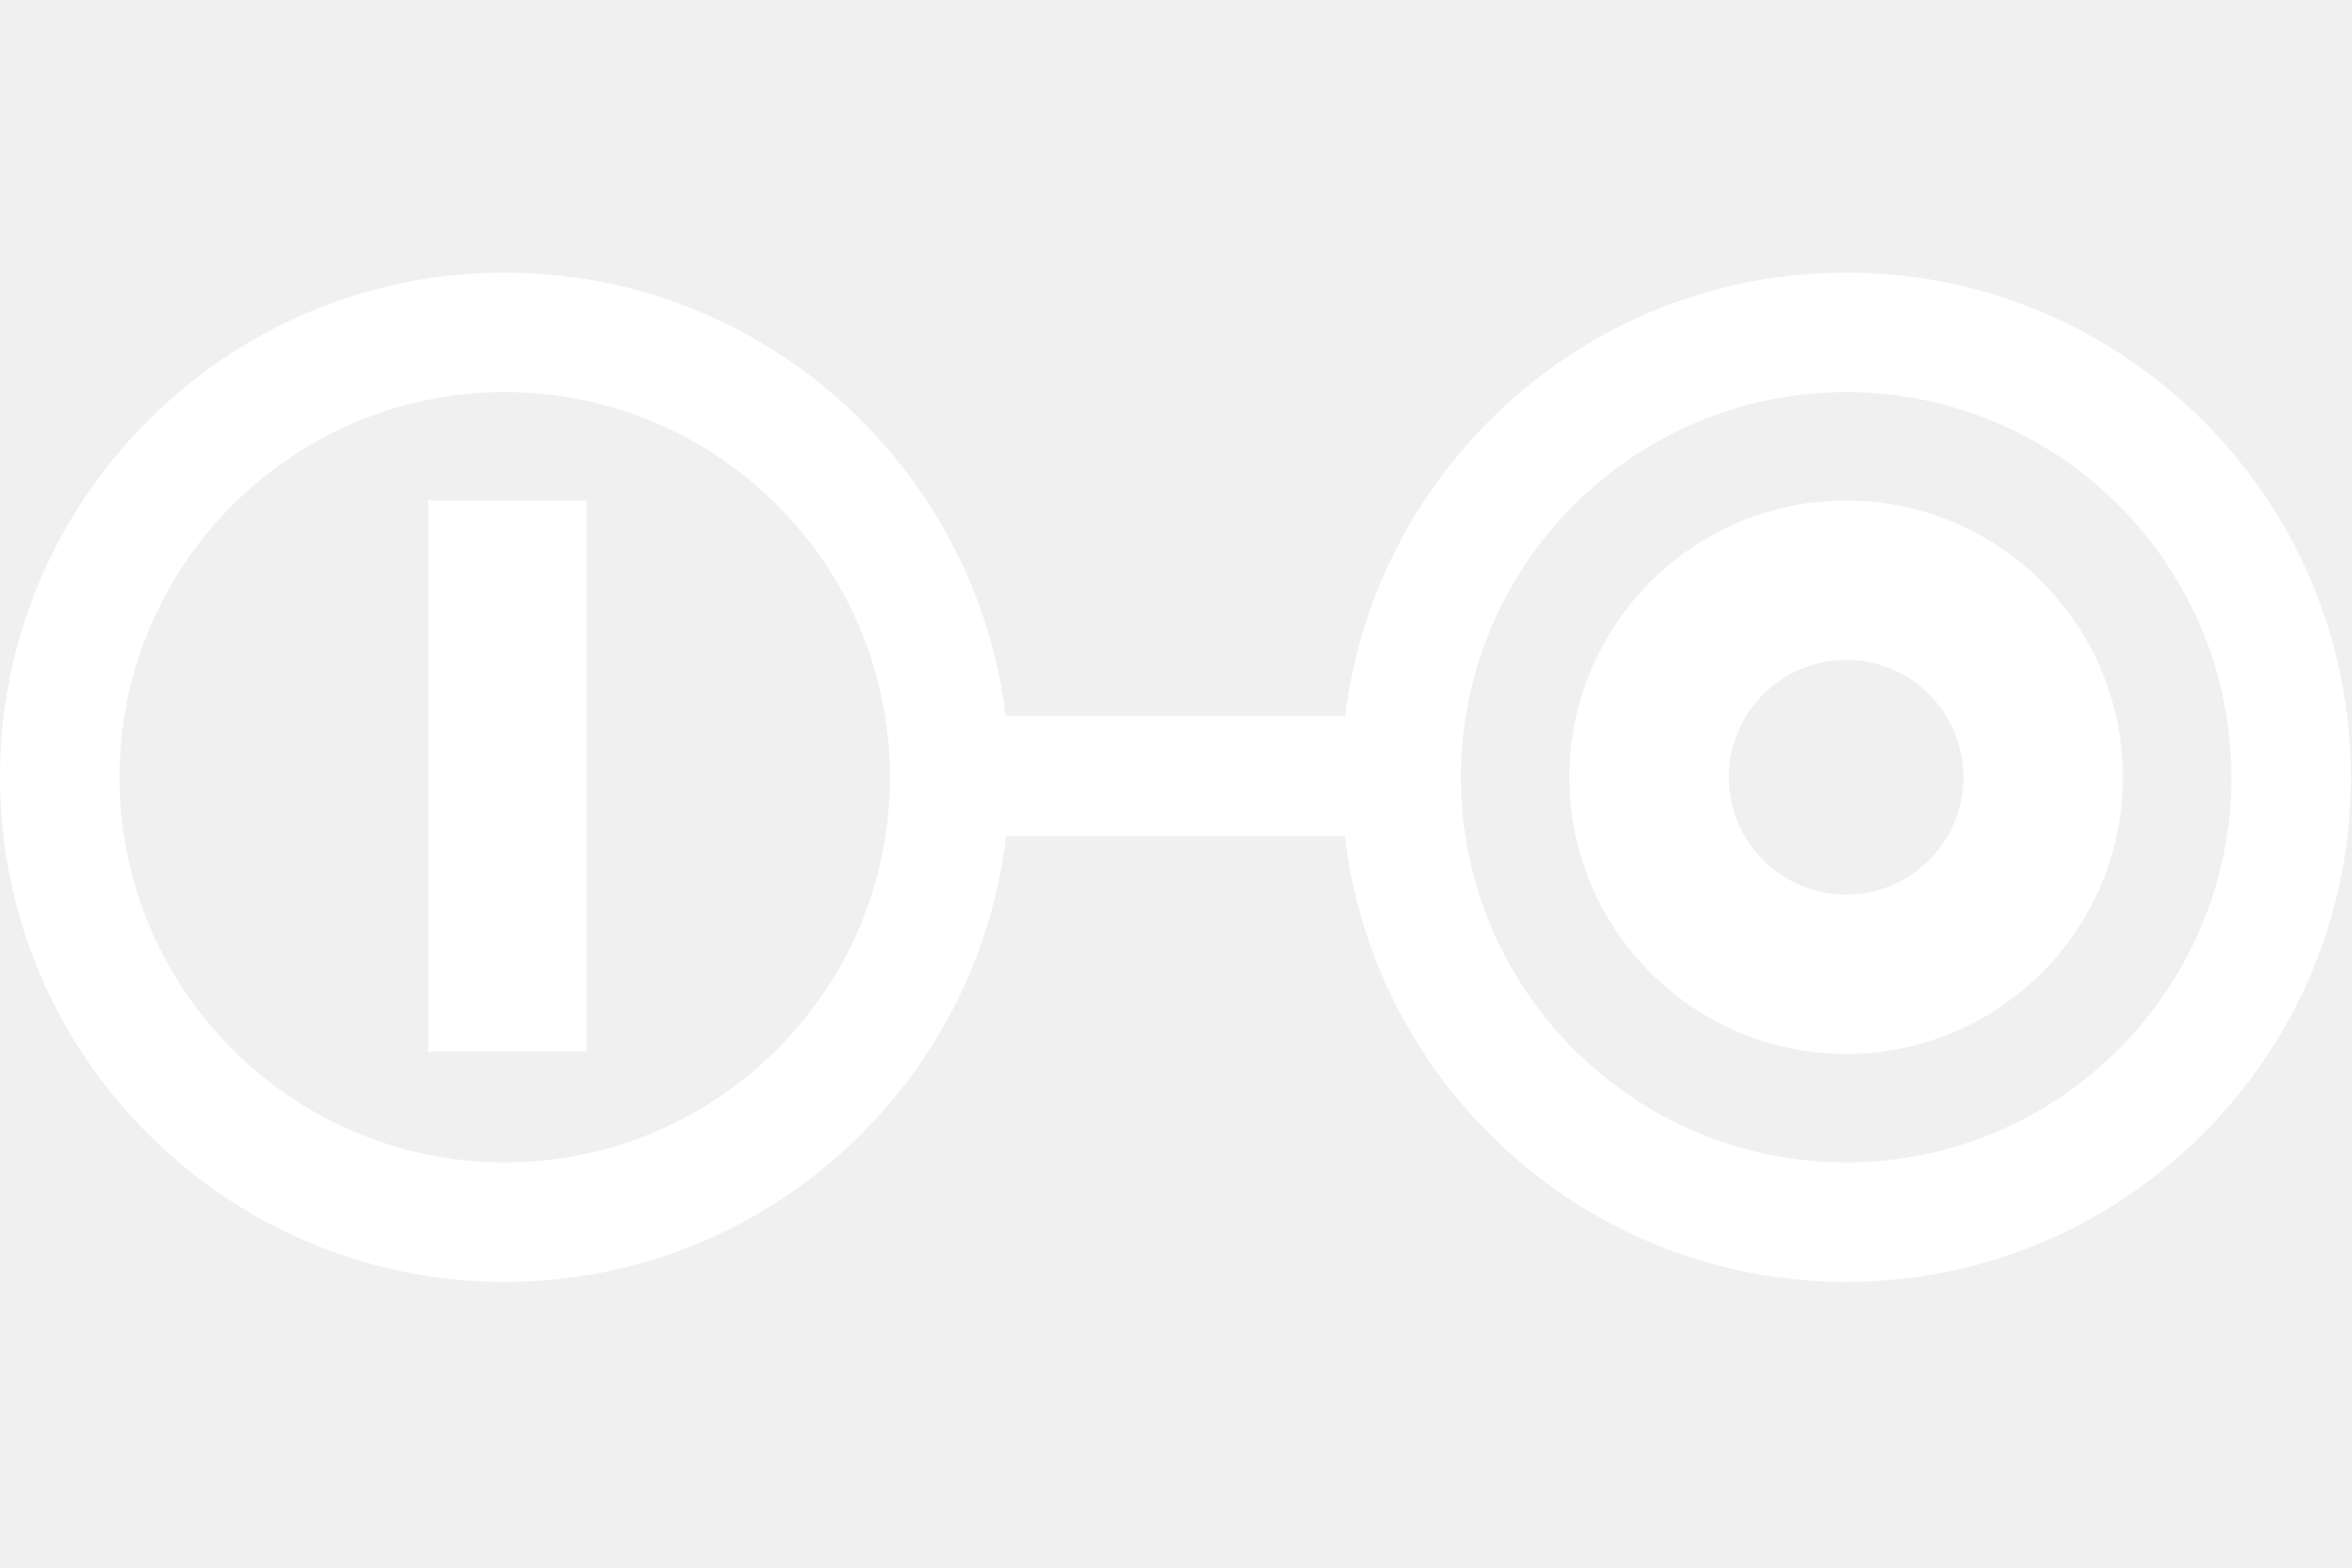
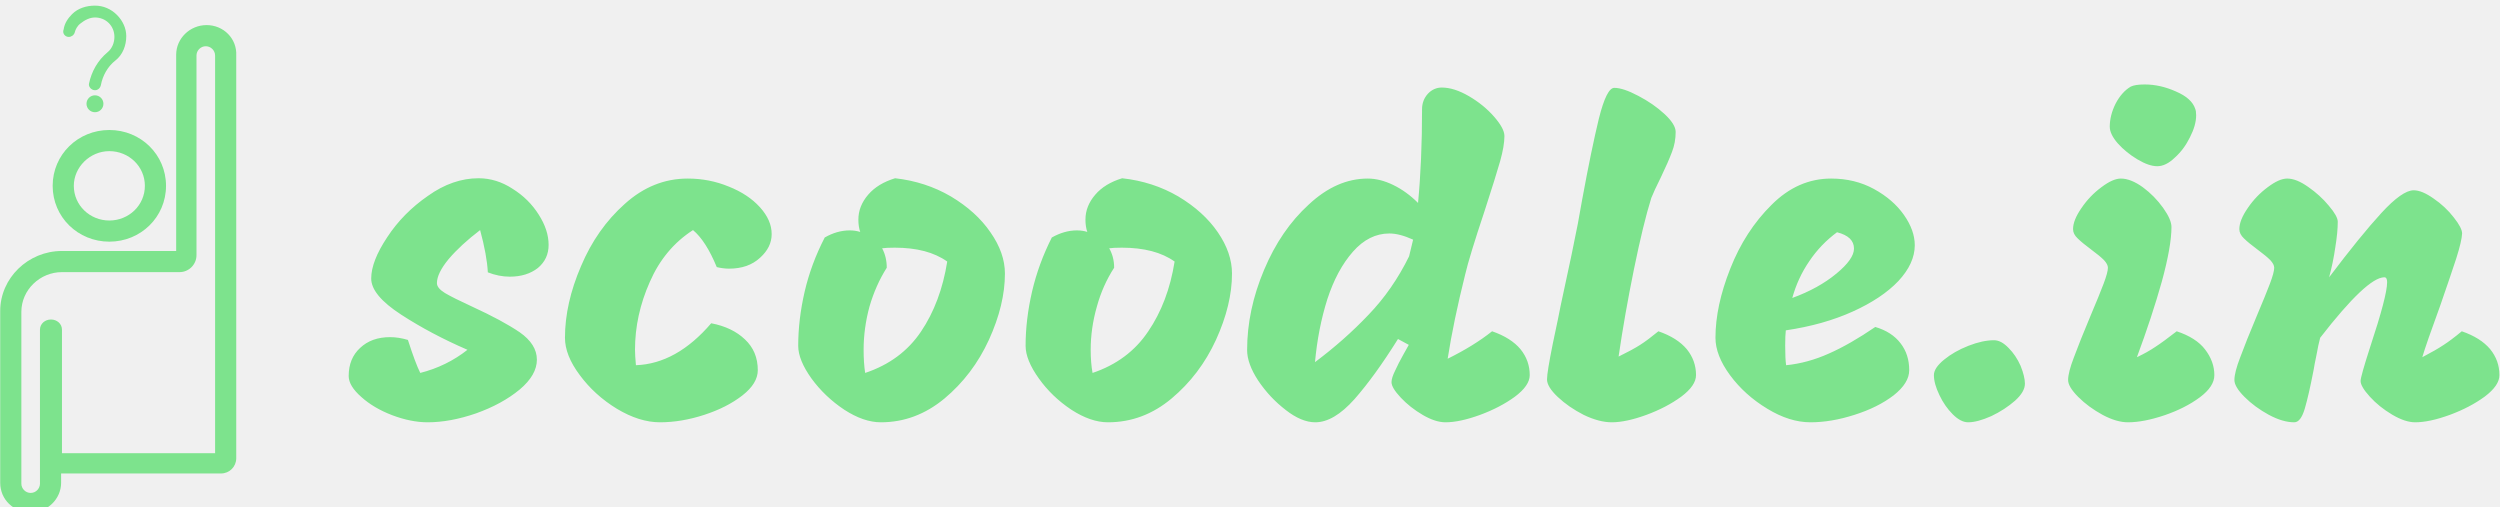
- <svg xmlns="http://www.w3.org/2000/svg" id="svg2" width="495" height="330" version="1.1" xml:space="preserve">
-   <g id="g10" transform="matrix(1.33333 0 0 -1.33333 -340 330)">
-     <g id="g12" fill="#fff" fill-opacity="1" fill-rule="nonzero" stroke="none" transform="scale(.1)">
-       <path id="path26" d="m 3225.883,815 h 250 v 870 h -250 z" />
-       <path id="path28" d="m 5464.06,639.859 c -335.29,0 -608.05,272.77 -608.05,608.051 0,335.28 272.76,608.05 608.05,608.05 335.28,0 608.04,-272.77 608.04,-608.05 0,-335.281 -272.76,-608.051 -608.04,-608.051 z m -2117.29,0 c -335.286,0 -608.047,272.77 -608.047,608.051 0,335.28 272.761,608.05 608.047,608.05 335.28,0 608.04,-272.77 608.04,-608.05 0,-335.281 -272.76,-608.051 -608.04,-608.051 z m 2117.29,1404.821 c -406.46,0 -742.57,-305.99 -790.64,-699.68 h -536.01 c -48.07,393.69 -384.18,699.68 -790.64,699.68 -439.344,0 -796.77,-357.42 -796.77,-796.77 0,-439.34 357.426,-796.769 796.77,-796.769 407.9,0 744.99,308.168 791.17,703.859 h 534.95 c 46.18,-395.691 383.27,-703.859 791.17,-703.859 439.34,0 796.77,357.429 796.77,796.769 0,439.35 -357.43,796.77 -796.77,796.77" />
-       <path id="path30" d="m 5464.06,1062.7 c -102.13,0 -185.22,83.08 -185.22,185.21 0,102.13 83.09,185.22 185.22,185.22 102.13,0 185.21,-83.09 185.21,-185.22 0,-102.13 -83.08,-185.21 -185.21,-185.21 z m 0,622.06 c -240.88,0 -436.85,-195.98 -436.85,-436.85 0,-240.88 195.97,-436.84 436.85,-436.84 240.88,0 436.84,195.96 436.84,436.84 0,240.87 -195.96,436.85 -436.84,436.85" />
-     </g>
+ <svg xmlns="http://www.w3.org/2000/svg" data-v-423bf9ae="" viewBox="0 0 444 90" class="iconLeft">
+   <g data-v-423bf9ae="" id="604dbacb-e3dc-4e84-8726-07a2fdf3b740" fill="#7DE38D" transform="matrix(5.479452,0,0,5.479452,61.15942,17.46575)">
+     <path d="M4.40 4.27L4.40 4.27Q3.77 4.75 3.38 5.21L3.38 5.21L3.38 5.21Q3.00 5.67 3.00 5.99L3.00 5.99L3.00 5.99Q3.00 6.15 3.26 6.31L3.26 6.31L3.26 6.31Q3.53 6.47 4.14 6.75L4.14 6.75L4.14 6.75Q5.12 7.20 5.68 7.58L5.68 7.58L5.68 7.58Q6.24 7.97 6.24 8.47L6.24 8.47L6.24 8.47Q6.24 8.97 5.68 9.44L5.68 9.44L5.68 9.44Q5.11 9.91 4.27 10.21L4.27 10.21L4.27 10.21Q3.43 10.50 2.70 10.50L2.70 10.50L2.70 10.50Q2.16 10.50 1.55 10.27L1.55 10.27L1.55 10.27Q0.95 10.04 0.55 9.68L0.55 9.68L0.55 9.68Q0.14 9.32 0.14 9.00L0.14 9.00L0.14 9.00Q0.14 8.43 0.51 8.09L0.51 8.09L0.51 8.09Q0.88 7.74 1.48 7.74L1.48 7.74L1.48 7.74Q1.76 7.74 2.06 7.83L2.06 7.83L2.06 7.83Q2.30 8.58 2.46 8.90L2.46 8.90L2.46 8.90Q3.32 8.68 3.99 8.15L3.99 8.15L3.99 8.15Q2.81 7.64 1.84 7.01L1.84 7.01L1.84 7.01Q0.87 6.38 0.87 5.84L0.87 5.84L0.87 5.84Q0.87 5.28 1.39 4.50L1.39 4.50L1.39 4.50Q1.90 3.72 2.71 3.16L2.71 3.16L2.71 3.16Q3.51 2.59 4.35 2.59L4.35 2.59L4.35 2.59Q4.93 2.59 5.45 2.93L5.45 2.93L5.45 2.93Q5.98 3.26 6.30 3.77L6.30 3.77L6.30 3.77Q6.62 4.27 6.62 4.75L6.62 4.75L6.62 4.75Q6.62 5.21 6.27 5.50L6.27 5.50L6.27 5.50Q5.91 5.78 5.36 5.78L5.36 5.78L5.36 5.78Q5.01 5.78 4.65 5.64L4.65 5.64L4.65 5.64Q4.62 5.08 4.40 4.27L4.40 4.27ZM9.45 8.65L9.45 8.65Q10.77 8.60 11.89 7.29L11.89 7.29L11.89 7.29Q12.57 7.42 12.98 7.81L12.98 7.81L12.98 7.81Q13.40 8.20 13.40 8.81L13.40 8.81L13.40 8.81Q13.40 9.24 12.90 9.63L12.90 9.63L12.90 9.63Q12.40 10.02 11.66 10.26L11.66 10.26L11.66 10.26Q10.92 10.50 10.23 10.50L10.23 10.50L10.23 10.50Q9.56 10.50 8.83 10.06L8.83 10.06L8.83 10.06Q8.11 9.62 7.63 8.97L7.63 8.97L7.63 8.97Q7.15 8.33 7.15 7.76L7.15 7.76L7.15 7.76Q7.15 6.65 7.67 5.44L7.67 5.44L7.67 5.44Q8.18 4.23 9.09 3.42L9.09 3.42L9.09 3.42Q10.00 2.60 11.13 2.60L11.13 2.60L11.13 2.60Q11.83 2.60 12.46 2.86L12.46 2.86L12.46 2.86Q13.09 3.11 13.47 3.53L13.47 3.53L13.47 3.53Q13.85 3.95 13.85 4.40L13.85 4.40L13.85 4.40Q13.85 4.83 13.47 5.17L13.47 5.17L13.47 5.17Q13.09 5.52 12.47 5.52L12.47 5.52L12.47 5.52Q12.28 5.52 12.07 5.47L12.07 5.47L12.07 5.47Q11.72 4.62 11.30 4.27L11.30 4.27L11.30 4.27Q10.37 4.87 9.90 5.95L9.90 5.95L9.90 5.95Q9.42 7.03 9.42 8.15L9.42 8.15L9.42 8.15Q9.42 8.32 9.45 8.65L9.45 8.65ZM17.85 2.59L17.85 2.59Q18.84 2.70 19.66 3.18L19.66 3.18L19.66 3.18Q20.48 3.67 20.94 4.34L20.94 4.34L20.94 4.34Q21.41 5.01 21.41 5.68L21.41 5.68L21.41 5.68Q21.41 6.69 20.89 7.83L20.89 7.83L20.89 7.83Q20.37 8.96 19.45 9.73L19.45 9.73L19.45 9.73Q18.52 10.50 17.39 10.50L17.39 10.50L17.39 10.50Q16.83 10.50 16.20 10.09L16.20 10.09L16.20 10.09Q15.57 9.67 15.14 9.08L15.14 9.08L15.14 9.08Q14.71 8.48 14.71 8.02L14.71 8.02L14.71 8.02Q14.71 7.17 14.92 6.26L14.92 6.26L14.92 6.26Q15.13 5.36 15.57 4.51L15.57 4.51L15.57 4.51Q15.97 4.28 16.38 4.28L16.38 4.28L16.38 4.28Q16.56 4.28 16.72 4.33L16.72 4.33L16.72 4.33Q16.66 4.16 16.66 3.93L16.66 3.93L16.66 3.93Q16.66 3.49 16.98 3.12L16.98 3.12L16.98 3.12Q17.29 2.76 17.85 2.59L17.85 2.59ZM16.88 8.90L16.88 8.90Q18.05 8.51 18.69 7.56L18.69 7.56L18.69 7.56Q19.33 6.61 19.54 5.29L19.54 5.29L19.54 5.29Q18.91 4.84 17.84 4.84L17.84 4.84L17.84 4.84Q17.57 4.84 17.43 4.86L17.43 4.86L17.43 4.86Q17.58 5.14 17.58 5.49L17.58 5.49L17.58 5.49Q17.22 6.06 17.02 6.75L17.02 6.75L17.02 6.75Q16.83 7.45 16.83 8.15L16.83 8.15L16.83 8.15Q16.83 8.57 16.88 8.90L16.88 8.90ZM25.21 2.59L25.21 2.59Q26.21 2.70 27.03 3.18L27.03 3.18L27.03 3.18Q27.85 3.67 28.31 4.34L28.31 4.34L28.31 4.34Q28.77 5.01 28.77 5.68L28.77 5.68L28.77 5.68Q28.77 6.69 28.25 7.83L28.25 7.83L28.25 7.83Q27.73 8.96 26.81 9.73L26.81 9.73L26.81 9.73Q25.89 10.50 24.75 10.50L24.75 10.50L24.75 10.50Q24.19 10.50 23.56 10.09L23.56 10.09L23.56 10.09Q22.93 9.67 22.51 9.08L22.51 9.08L22.51 9.08Q22.08 8.48 22.08 8.02L22.08 8.02L22.08 8.02Q22.08 7.17 22.29 6.26L22.29 6.26L22.29 6.26Q22.50 5.36 22.93 4.51L22.93 4.51L22.93 4.51Q23.34 4.28 23.74 4.28L23.74 4.28L23.74 4.28Q23.93 4.28 24.08 4.33L24.08 4.33L24.08 4.33Q24.02 4.16 24.02 3.93L24.02 3.93L24.02 3.93Q24.02 3.49 24.34 3.12L24.34 3.12L24.34 3.12Q24.65 2.76 25.21 2.59L25.21 2.59ZM24.25 8.90L24.25 8.90Q25.41 8.51 26.05 7.56L26.05 7.56L26.05 7.56Q26.70 6.61 26.91 5.29L26.91 5.29L26.91 5.29Q26.28 4.84 25.20 4.84L25.20 4.84L25.20 4.84Q24.93 4.84 24.79 4.86L24.79 4.86L24.79 4.86Q24.95 5.14 24.95 5.49L24.95 5.49L24.95 5.49Q24.58 6.06 24.39 6.75L24.39 6.75L24.39 6.75Q24.19 7.45 24.19 8.15L24.19 8.15L24.19 8.15Q24.19 8.57 24.25 8.90L24.25 8.90ZM37.20 7.55L37.20 7.55Q37.81 7.76 38.12 8.13L38.12 8.13L38.12 8.13Q38.42 8.50 38.42 8.97L38.42 8.97L38.42 8.97Q38.42 9.31 37.94 9.67L37.94 9.67L37.94 9.67Q37.46 10.02 36.81 10.26L36.81 10.26L36.81 10.26Q36.15 10.50 35.69 10.50L35.69 10.50L35.69 10.50Q35.36 10.50 34.95 10.26L34.95 10.26L34.95 10.26Q34.54 10.02 34.24 9.70L34.24 9.70L34.24 9.70Q33.94 9.38 33.94 9.20L33.94 9.20L33.94 9.20Q33.94 9.06 34.06 8.82L34.06 8.82L34.06 8.82Q34.17 8.58 34.31 8.33L34.31 8.33L34.31 8.33Q34.45 8.08 34.50 7.99L34.50 7.99L34.15 7.80L34.15 7.80Q33.40 9.00 32.74 9.75L32.74 9.75L32.74 9.75Q32.07 10.50 31.47 10.50L31.47 10.50L31.47 10.50Q31.02 10.50 30.51 10.10L30.51 10.10L30.51 10.10Q29.99 9.70 29.62 9.15L29.62 9.15L29.62 9.15Q29.26 8.60 29.26 8.16L29.26 8.16L29.26 8.16Q29.26 6.86 29.81 5.56L29.81 5.56L29.81 5.56Q30.35 4.27 31.26 3.44L31.26 3.44L31.26 3.44Q32.16 2.60 33.17 2.60L33.17 2.60L33.17 2.60Q33.57 2.60 34.00 2.81L34.00 2.81L34.00 2.81Q34.43 3.02 34.80 3.39L34.80 3.39L34.80 3.39Q34.93 2.03 34.93 0.35L34.93 0.35L34.93 0.35Q34.93 0.06 35.12-0.15L35.12-0.15L35.12-0.15Q35.31-0.35 35.57-0.35L35.57-0.35L35.57-0.35Q35.97-0.35 36.45-0.07L36.45-0.07L36.45-0.07Q36.93 0.21 37.27 0.60L37.27 0.60L37.27 0.60Q37.60 0.98 37.60 1.22L37.60 1.22L37.60 1.22Q37.60 1.54 37.46 2.04L37.46 2.04L37.46 2.04Q37.32 2.53 36.96 3.64L36.96 3.64L36.96 3.64Q36.46 5.14 36.33 5.70L36.33 5.70L36.33 5.70Q35.95 7.22 35.76 8.44L35.76 8.44L35.76 8.44Q36.61 8.02 37.20 7.55L37.20 7.55ZM31.46 8.55L31.46 8.55Q32.41 7.84 33.19 7.02L33.19 7.02L33.19 7.02Q33.98 6.20 34.51 5.12L34.51 5.12L34.64 4.58L34.64 4.58Q34.20 4.38 33.87 4.38L33.87 4.38L33.87 4.38Q33.21 4.38 32.69 4.97L32.69 4.97L32.69 4.97Q32.17 5.56 31.86 6.51L31.86 6.51L31.86 6.51Q31.56 7.46 31.46 8.55L31.46 8.55ZM41.08 10.50L41.08 10.50Q40.67 10.50 40.17 10.26L40.17 10.26L40.17 10.26Q39.68 10.01 39.33 9.68L39.33 9.68L39.33 9.68Q38.98 9.35 38.98 9.11L38.98 9.11L38.98 9.11Q38.98 8.88 39.17 7.94L39.17 7.94L39.17 7.94Q39.37 7 39.42 6.73L39.42 6.73L39.42 6.73Q39.84 4.80 39.98 4.06L39.98 4.06L40.12 3.28L40.12 3.28Q40.42 1.65 40.66 0.66L40.66 0.66L40.66 0.66Q40.91-0.34 41.16-0.34L41.16-0.34L41.16-0.34Q41.45-0.34 41.94-0.08L41.94-0.08L41.94-0.08Q42.42 0.17 42.78 0.50L42.78 0.50L42.78 0.50Q43.15 0.84 43.15 1.09L43.15 1.09L43.15 1.09Q43.15 1.43 43.03 1.74L43.03 1.74L43.03 1.74Q42.91 2.06 42.67 2.56L42.67 2.56L42.67 2.56Q42.45 3.00 42.36 3.23L42.36 3.23L42.36 3.23Q42.10 4.06 41.80 5.53L41.80 5.53L41.80 5.53Q41.50 7 41.30 8.37L41.30 8.37L41.30 8.37Q41.75 8.15 42.00 7.99L42.00 7.99L42.00 7.99Q42.25 7.83 42.59 7.55L42.59 7.55L42.59 7.55Q43.20 7.76 43.51 8.13L43.51 8.13L43.51 8.13Q43.81 8.50 43.81 8.97L43.81 8.97L43.81 8.97Q43.81 9.31 43.33 9.67L43.33 9.67L43.33 9.67Q42.85 10.02 42.20 10.26L42.20 10.26L42.20 10.26Q41.54 10.50 41.08 10.50L41.08 10.50ZM47.52 10.50L47.52 10.50Q46.84 10.50 46.12 10.06L46.12 10.06L46.12 10.06Q45.39 9.62 44.91 8.97L44.91 8.97L44.91 8.97Q44.44 8.33 44.44 7.76L44.44 7.76L44.44 7.76Q44.44 6.73 44.92 5.52L44.92 5.52L44.92 5.52Q45.40 4.30 46.26 3.45L46.26 3.45L46.26 3.45Q47.11 2.60 48.19 2.60L48.19 2.60L48.19 2.60Q48.96 2.60 49.58 2.94L49.58 2.94L49.58 2.94Q50.20 3.28 50.55 3.78L50.55 3.78L50.55 3.78Q50.90 4.28 50.90 4.76L50.90 4.76L50.90 4.76Q50.90 5.35 50.37 5.92L50.37 5.92L50.37 5.92Q49.84 6.48 48.89 6.91L48.89 6.91L48.89 6.91Q47.94 7.34 46.72 7.52L46.72 7.52L46.72 7.52Q46.70 7.69 46.70 8.02L46.70 8.02L46.70 8.02Q46.70 8.44 46.73 8.65L46.73 8.65L46.73 8.65Q47.43 8.58 48.12 8.27L48.12 8.27L48.12 8.27Q48.80 7.97 49.62 7.41L49.62 7.41L49.62 7.41Q50.16 7.57 50.44 7.94L50.44 7.94L50.44 7.94Q50.72 8.30 50.72 8.81L50.72 8.81L50.72 8.81Q50.72 9.23 50.21 9.63L50.21 9.63L50.21 9.63Q49.70 10.02 48.94 10.26L48.94 10.26L48.94 10.26Q48.19 10.50 47.52 10.50L47.52 10.50ZM46.93 6.47L46.93 6.47Q47.78 6.16 48.36 5.68L48.36 5.68L48.36 5.68Q48.93 5.21 48.93 4.87L48.93 4.87L48.93 4.87Q48.93 4.48 48.38 4.34L48.38 4.34L48.38 4.34Q47.85 4.73 47.48 5.28L47.48 5.28L47.48 5.28Q47.11 5.82 46.93 6.47L46.93 6.47ZM52.63 10.50L52.63 10.50Q52.39 10.50 52.13 10.24L52.13 10.24L52.13 10.24Q51.87 9.98 51.70 9.62L51.70 9.62L51.70 9.62Q51.52 9.25 51.52 8.97L51.52 8.97L51.52 8.97Q51.52 8.74 51.85 8.47L51.85 8.47L51.85 8.47Q52.18 8.20 52.64 8.02L52.64 8.02L52.64 8.02Q53.10 7.84 53.47 7.84L53.47 7.84L53.47 7.84Q53.70 7.84 53.94 8.09L53.94 8.09L53.94 8.09Q54.18 8.33 54.33 8.67L54.33 8.67L54.33 8.67Q54.47 9.02 54.47 9.25L54.47 9.25L54.47 9.25Q54.47 9.51 54.15 9.80L54.15 9.80L54.15 9.80Q53.82 10.09 53.38 10.30L53.38 10.30L53.38 10.30Q52.93 10.50 52.63 10.50L52.63 10.50ZM58.76 2.20L58.76 2.20Q58.49 2.20 58.12 1.98L58.12 1.98L58.12 1.98Q57.75 1.76 57.48 1.46L57.48 1.46L57.48 1.46Q57.22 1.16 57.22 0.92L57.22 0.92L57.22 0.92Q57.22 0.55 57.41 0.17L57.41 0.17L57.41 0.17Q57.61-0.21 57.90-0.38L57.90-0.38L57.90-0.38Q58.04-0.45 58.35-0.45L58.35-0.45L58.35-0.45Q58.86-0.45 59.37-0.22L59.37-0.22L59.37-0.22Q59.88 0 59.99 0.34L59.99 0.34L59.99 0.34Q60.02 0.41 60.02 0.55L60.02 0.55L60.02 0.55Q60.02 0.87 59.82 1.26L59.82 1.26L59.82 1.26Q59.63 1.65 59.33 1.92L59.33 1.92L59.33 1.92Q59.04 2.20 58.76 2.20L58.76 2.20ZM57.81 10.50L57.81 10.50Q57.44 10.50 56.99 10.26L56.99 10.26L56.99 10.26Q56.53 10.01 56.20 9.68L56.20 9.68L56.20 9.68Q55.87 9.35 55.87 9.13L55.87 9.13L55.87 9.13Q55.87 8.88 56.06 8.39L56.06 8.39L56.06 8.39Q56.24 7.90 56.60 7.04L56.60 7.04L56.60 7.04Q56.88 6.38 57.02 6.01L57.02 6.01L57.02 6.01Q57.16 5.64 57.16 5.49L57.16 5.49L57.16 5.49Q57.16 5.38 57.03 5.24L57.03 5.24L57.03 5.24Q56.90 5.11 56.63 4.91L56.63 4.91L56.63 4.91Q56.32 4.68 56.18 4.54L56.18 4.54L56.18 4.54Q56.03 4.40 56.03 4.24L56.03 4.24L56.03 4.24Q56.03 3.95 56.30 3.56L56.30 3.56L56.30 3.56Q56.57 3.16 56.95 2.88L56.95 2.88L56.95 2.88Q57.32 2.60 57.58 2.60L57.58 2.60L57.58 2.60Q57.90 2.60 58.29 2.88L58.29 2.88L58.29 2.88Q58.67 3.16 58.95 3.55L58.95 3.55L58.95 3.55Q59.22 3.93 59.22 4.17L59.22 4.17L59.22 4.17Q59.22 4.79 58.91 5.93L58.91 5.93L58.91 5.93Q58.59 7.07 58.10 8.39L58.10 8.39L58.10 8.39Q58.44 8.23 58.69 8.06L58.69 8.06L58.69 8.06Q58.94 7.90 59.39 7.55L59.39 7.55L59.39 7.55Q60.02 7.76 60.31 8.14L60.31 8.14L60.31 8.14Q60.61 8.53 60.61 8.97L60.61 8.97L60.61 8.97Q60.61 9.34 60.14 9.69L60.14 9.69L60.14 9.69Q59.67 10.04 59.00 10.27L59.00 10.27L59.00 10.27Q58.32 10.50 57.81 10.50L57.81 10.50ZM68.63 7.55L68.63 7.55Q69.24 7.76 69.55 8.13L69.55 8.13L69.55 8.13Q69.85 8.50 69.85 8.97L69.85 8.97L69.85 8.97Q69.85 9.31 69.37 9.67L69.37 9.67L69.37 9.67Q68.89 10.02 68.24 10.26L68.24 10.26L68.24 10.26Q67.58 10.50 67.12 10.50L67.12 10.50L67.12 10.50Q66.79 10.50 66.37 10.25L66.37 10.25L66.37 10.25Q65.95 10.00 65.65 9.67L65.65 9.67L65.65 9.67Q65.35 9.34 65.35 9.16L65.35 9.16L65.35 9.16Q65.35 9.02 65.66 8.06L65.66 8.06L65.66 8.06Q66.21 6.40 66.21 5.96L66.21 5.96L66.21 5.96Q66.21 5.80 66.12 5.80L66.12 5.80L66.12 5.80Q65.56 5.80 64.04 7.76L64.04 7.76L64.04 7.76Q63.98 7.98 63.92 8.32L63.92 8.32L63.92 8.32Q63.85 8.65 63.83 8.79L63.83 8.79L63.83 8.79Q63.67 9.62 63.54 10.06L63.54 10.06L63.54 10.06Q63.41 10.50 63.20 10.50L63.20 10.50L63.20 10.50Q62.83 10.50 62.38 10.26L62.38 10.26L62.38 10.26Q61.92 10.01 61.59 9.68L61.59 9.68L61.59 9.68Q61.26 9.35 61.26 9.13L61.26 9.13L61.26 9.13Q61.26 8.88 61.45 8.39L61.45 8.39L61.45 8.39Q61.63 7.90 61.99 7.04L61.99 7.04L61.99 7.04Q62.27 6.38 62.41 6.01L62.41 6.01L62.41 6.01Q62.55 5.64 62.55 5.49L62.55 5.49L62.55 5.49Q62.55 5.38 62.42 5.24L62.42 5.24L62.42 5.24Q62.29 5.11 62.02 4.91L62.02 4.91L62.02 4.91Q61.71 4.68 61.57 4.54L61.57 4.54L61.57 4.54Q61.42 4.40 61.42 4.24L61.42 4.24L61.42 4.24Q61.42 3.95 61.69 3.56L61.69 3.56L61.69 3.56Q61.96 3.16 62.34 2.88L62.34 2.88L62.34 2.88Q62.71 2.60 62.97 2.60L62.97 2.60L62.97 2.60Q63.27 2.60 63.65 2.87L63.65 2.87L63.65 2.87Q64.04 3.14 64.32 3.48L64.32 3.48L64.32 3.48Q64.61 3.82 64.61 4.00L64.61 4.00L64.61 4.00Q64.61 4.34 64.53 4.83L64.53 4.83L64.53 4.83Q64.46 5.32 64.33 5.80L64.33 5.80L64.33 5.80Q65.35 4.45 66.02 3.72L66.02 3.72L66.02 3.72Q66.70 2.98 67.07 2.98L67.07 2.98L67.07 2.98Q67.34 2.98 67.72 3.25L67.72 3.25L67.72 3.25Q68.10 3.51 68.37 3.86L68.37 3.86L68.37 3.86Q68.64 4.20 68.64 4.38L68.64 4.38L68.64 4.38Q68.63 4.62 68.45 5.19L68.45 5.19L68.45 5.19Q68.26 5.77 67.93 6.72L67.93 6.72L67.93 6.72Q67.48 7.95 67.35 8.39L67.35 8.39L67.35 8.39Q67.79 8.16 68.03 8.00L68.03 8.00L68.03 8.00Q68.28 7.84 68.63 7.55L68.63 7.55Z" />
+   </g>
+   <g data-v-423bf9ae="" id="bcda49c7-f47d-4936-9a50-bbdc07fd051b" transform="matrix(1.502504,0,0,1.502504,-54.05343,-29.05009)" stroke="none" fill="#7DE38D">
+     <path d="M48.9 47.9c3.7 0 6.7-2.9 6.7-6.6s-3-6.6-6.7-6.6-6.7 2.9-6.7 6.6 3 6.6 6.7 6.6zm0-10.7c2.3 0 4.2 1.8 4.2 4.1s-1.9 4.1-4.2 4.1c-2.3 0-4.2-1.8-4.2-4.1 0-2.2 1.9-4.1 4.2-4.1z" />
+     <path d="M60.4 22.3c-2 0-3.6 1.6-3.6 3.5V49H43.3c-4 0-7.3 3.2-7.3 7.1v20.3c0 2 1.6 3.5 3.6 3.5s3.6-1.6 3.6-3.5v-1.1h18.9c1 0 1.8-.8 1.8-1.8V25.9c.1-2-1.5-3.6-3.5-3.6zm1.1 50.6H43.3V58.3c0-.7-.6-1.2-1.3-1.2s-1.3.5-1.3 1.2v18.2c0 .6-.5 1.1-1.1 1.1s-1.1-.5-1.1-1.1V56.2c0-2.6 2.2-4.7 4.8-4.7h13.9c1.1 0 2-.9 2-2V25.9c0-.6.5-1.1 1.1-1.1s1.1.5 1.1 1.1v47zM44.1 23.7c.3 0 .6-.2.7-.5.1-.4.3-.8.7-1.1.5-.4 1.1-.7 1.7-.7 1.3 0 2.3 1 2.3 2.3 0 .7-.3 1.4-.8 1.8-1.2 1-1.9 2.3-2.2 3.7-.1.4.3.8.7.8.3 0 .6-.2.7-.6.2-1.1.8-2.2 1.7-2.9.9-.7 1.3-1.8 1.3-2.9 0-.9-.4-1.8-1.1-2.5-.7-.7-1.6-1.1-2.6-1.1s-2 .3-2.7 1c-.5.5-.9 1.1-1 1.8-.2.5.2.9.6.9z" />
+     <ellipse cx="47.2" cy="31.6" rx="1" ry="1" />
  </g>
</svg>
